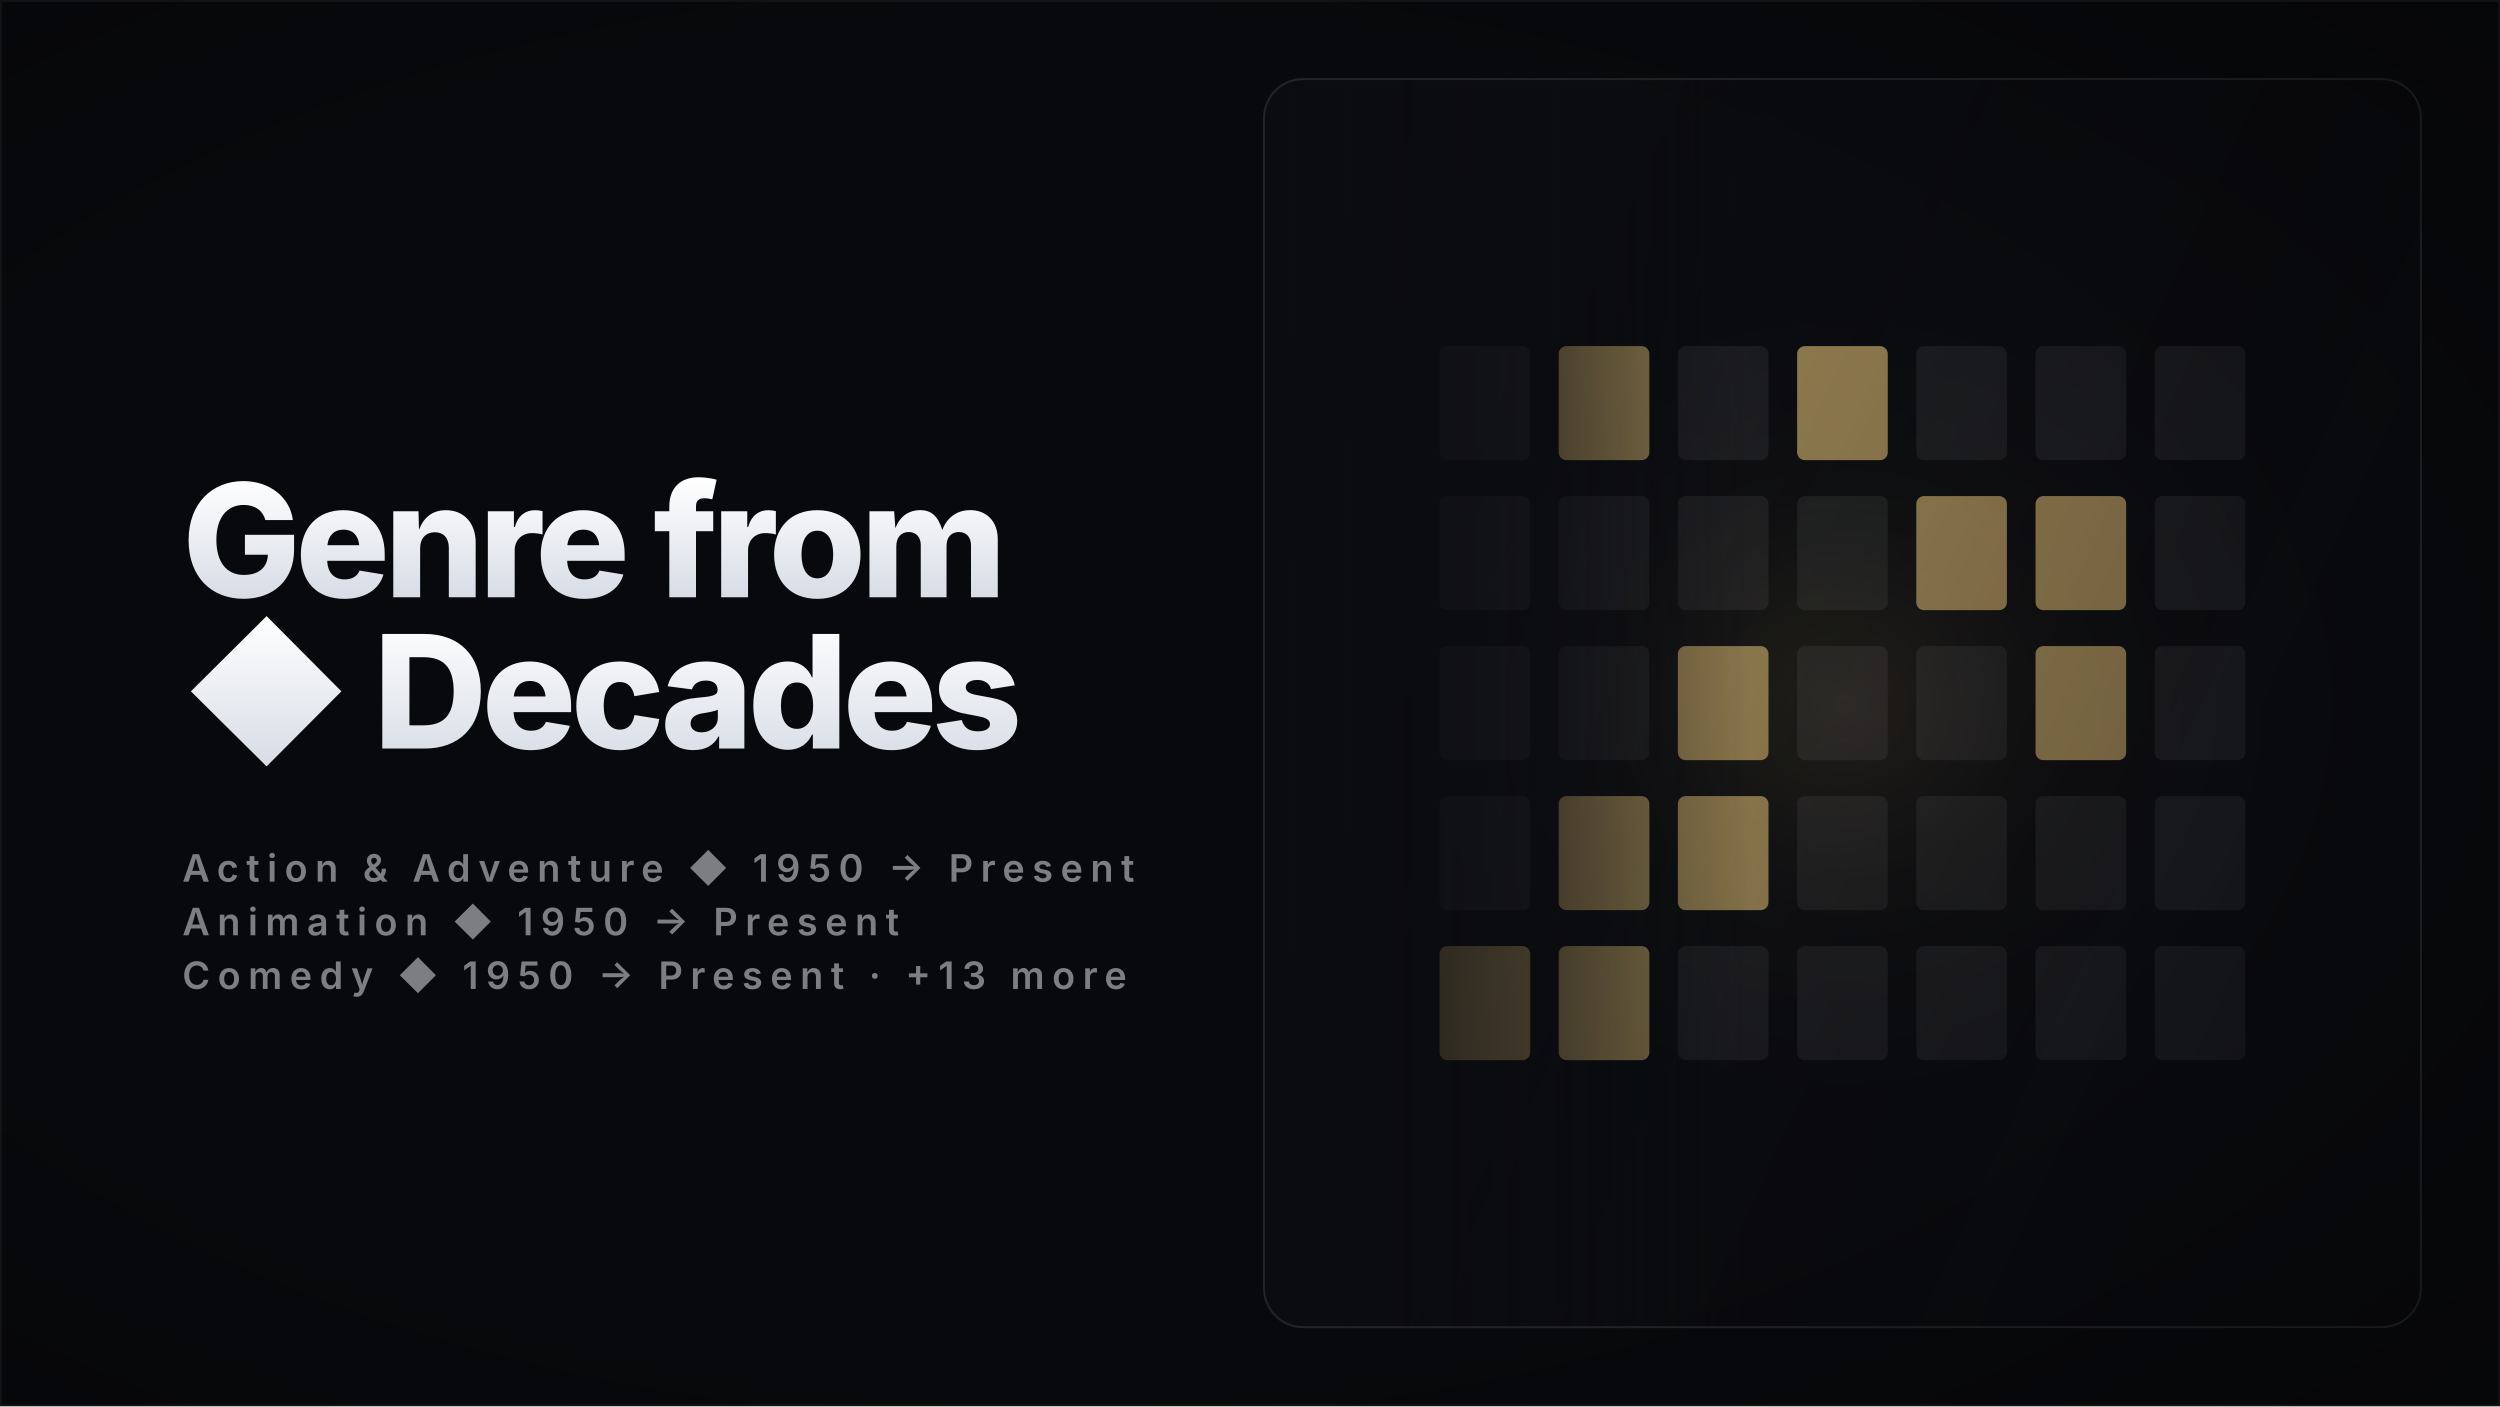
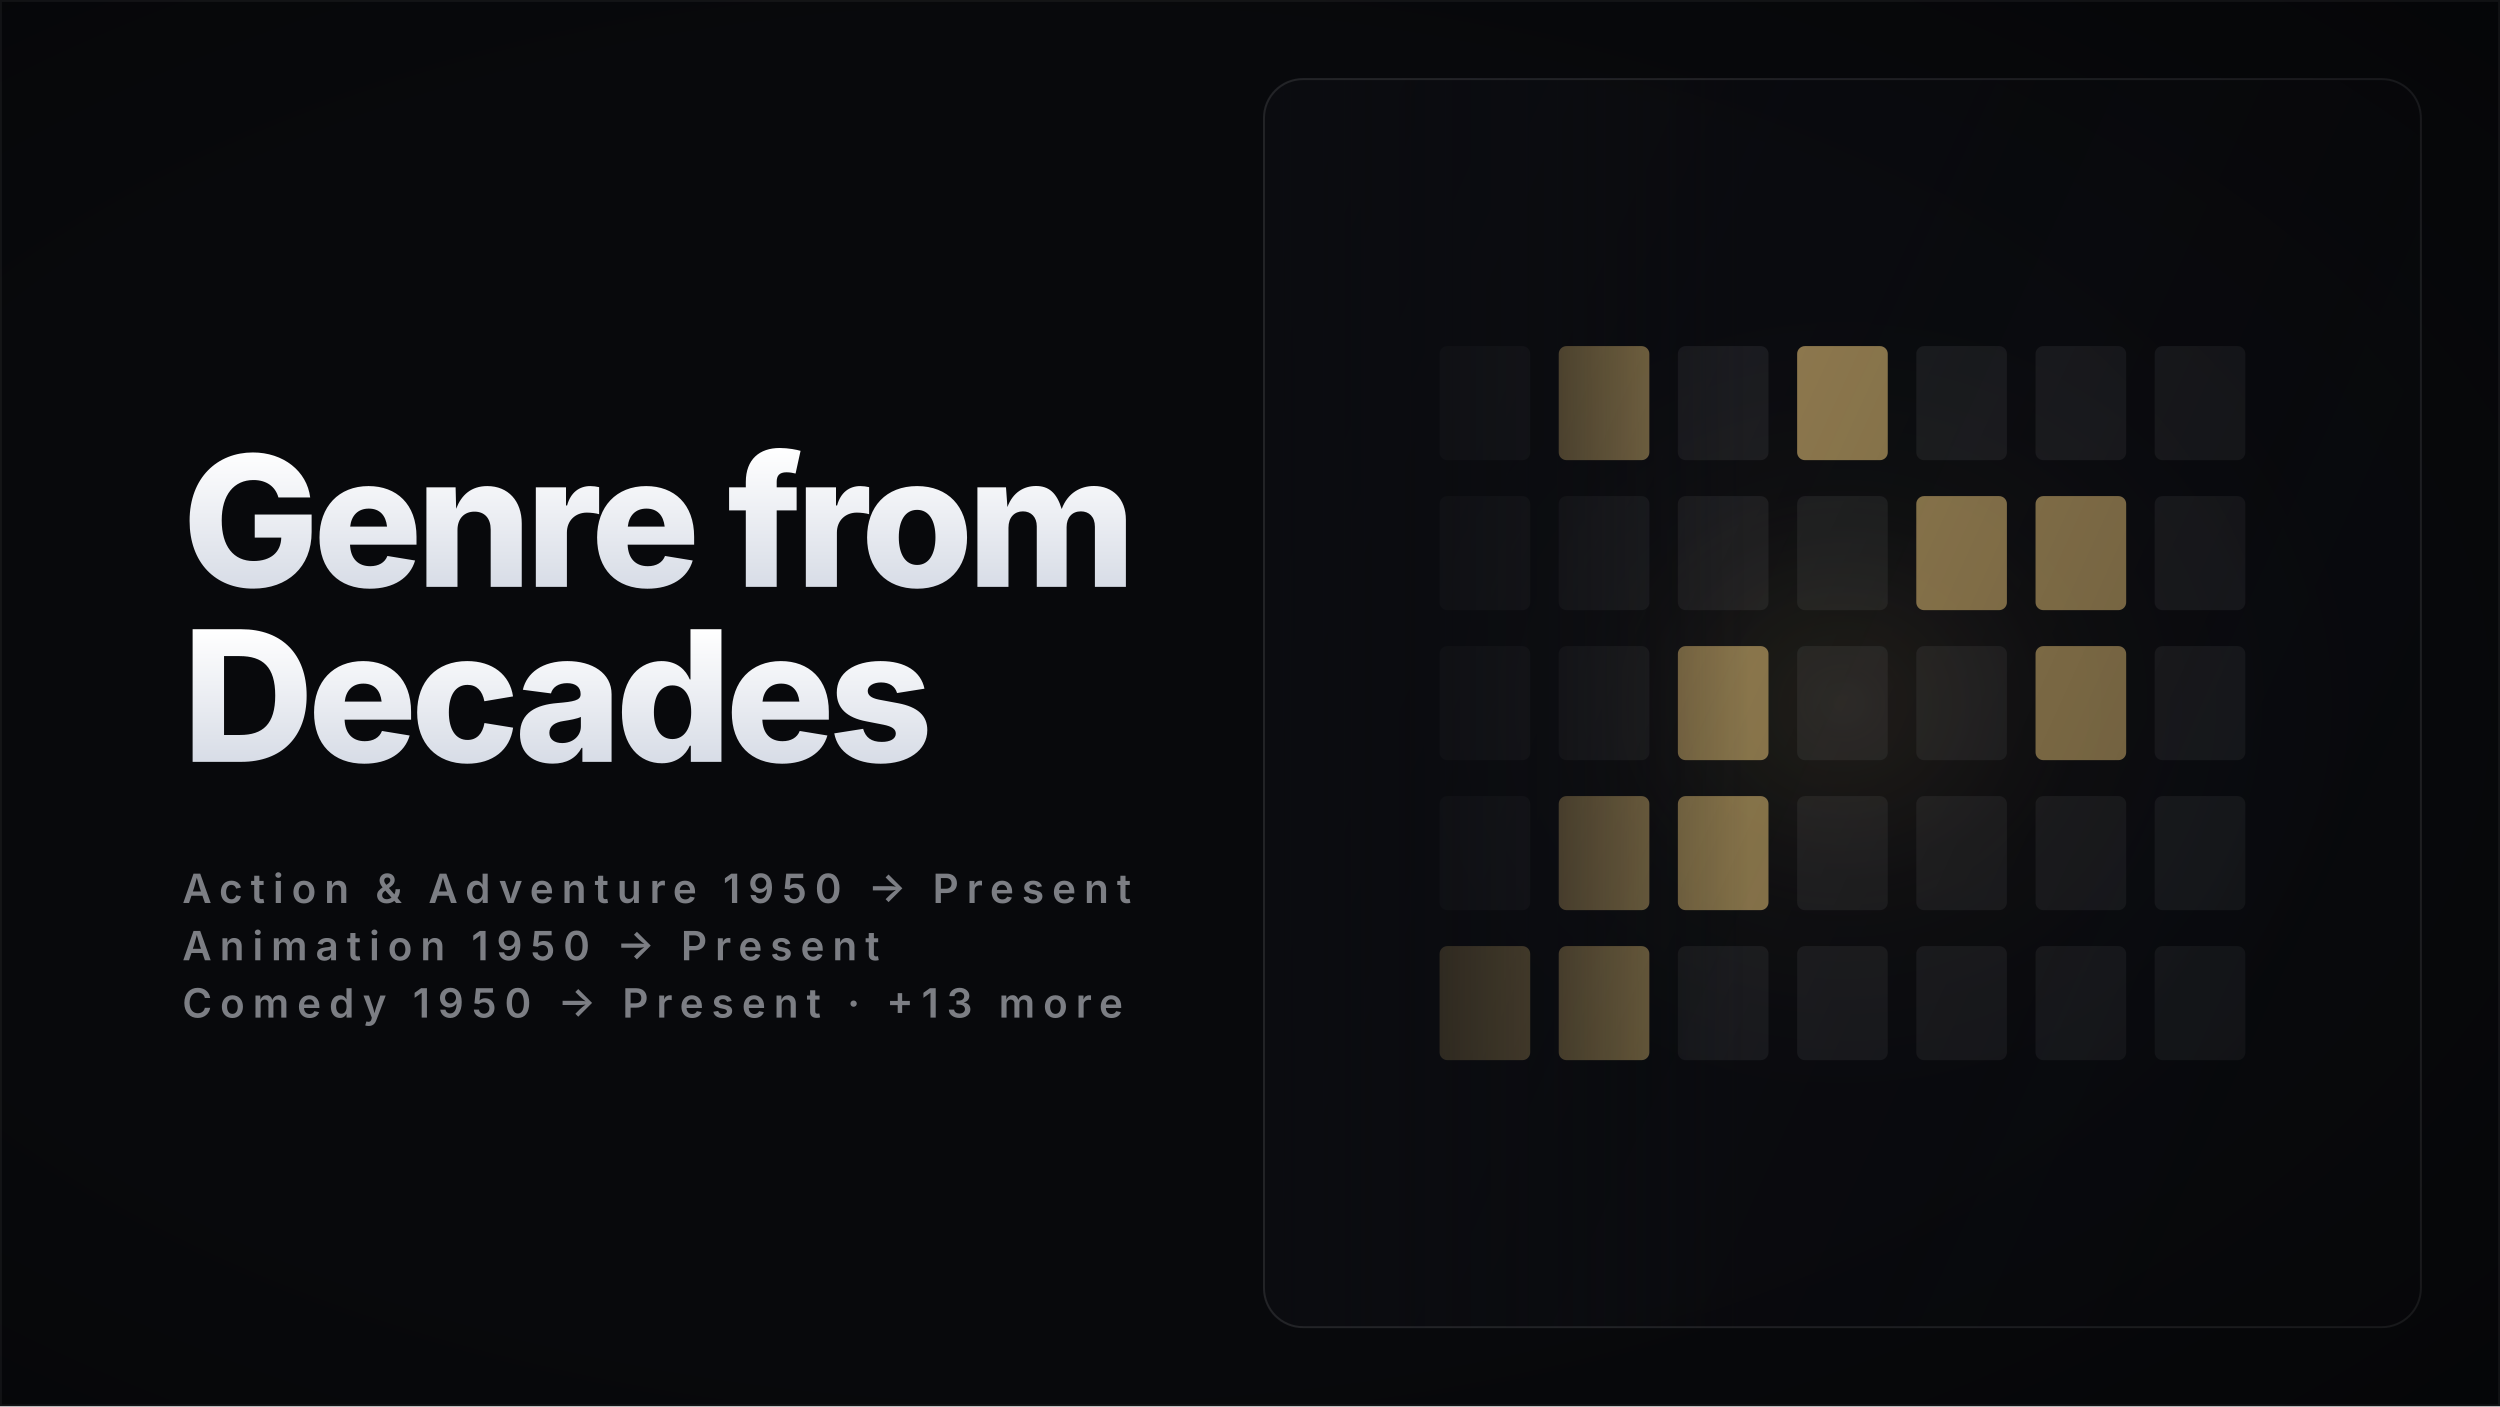
- <svg xmlns="http://www.w3.org/2000/svg" width="1920" height="1080" viewBox="0 0 1920 1080" role="img" aria-label="Genre from ◆ Decades — shows collection cover" shape-rendering="geometricPrecision" text-rendering="geometricPrecision">
+ <svg xmlns="http://www.w3.org/2000/svg" width="1920" height="1080" viewBox="0 0 1920 1080" role="img" aria-label="Genre from Decades — shows collection cover" shape-rendering="geometricPrecision" text-rendering="geometricPrecision">
  <defs>
    <linearGradient id="titleFill" x1="0" y1="0" x2="0" y2="1">
      <stop offset="0" stop-color="#FFFFFF" />
      <stop offset="1" stop-color="#D7DCE6" />
    </linearGradient>
    <linearGradient id="feather" x1="0" y1="0" x2="1" y2="0">
      <stop offset="0" stop-color="#0B0C10" stop-opacity="1" />
      <stop offset="0.6" stop-color="#0B0C10" stop-opacity="0.55" />
      <stop offset="1" stop-color="#0B0C10" stop-opacity="0" />
    </linearGradient>
    <linearGradient id="panelShade" x1="0" y1="0" x2="1" y2="0.5">
      <stop offset="0" stop-color="rgba(6,7,10,0)" />
      <stop offset="1" stop-color="rgba(6,7,10,0.42)" />
    </linearGradient>
    <radialGradient id="vignette" cx="0.42" cy="0.5" r="0.85">
      <stop offset="0.55" stop-color="rgba(0,0,0,0)" />
      <stop offset="1" stop-color="rgba(0,0,0,0.45)" />
    </radialGradient>
    <clipPath id="cardClip">
      <rect x="970" y="60" width="890" height="960" rx="30" />
    </clipPath>
    <linearGradient id="ivoryS" x1="0" y1="0" x2="1" y2="1">
      <stop offset="0" stop-color="#FFFFFF" />
      <stop offset="1" stop-color="#9AA2B4" />
    </linearGradient>
    <radialGradient id="glow" cx="0.5" cy="0.5" r="0.5">
      <stop offset="0" stop-color="#C8A96A" stop-opacity="0.26" />
      <stop offset="0.55" stop-color="#C8A96A" stop-opacity="0.05" />
      <stop offset="1" stop-color="#C8A96A" stop-opacity="0" />
    </radialGradient>
    <linearGradient id="beamG" x1="0" y1="0" x2="0" y2="1">
      <stop offset="0" stop-color="#FFFFFF" stop-opacity="0.34" />
      <stop offset="1" stop-color="#FFFFFF" stop-opacity="0" />
    </linearGradient>
    <linearGradient id="barG" x1="0" y1="1" x2="0" y2="0">
      <stop offset="0" stop-color="#3A3F4D" />
      <stop offset="0.6" stop-color="#C9CEDB" />
      <stop offset="1" stop-color="#FFFFFF" />
    </linearGradient>
    <linearGradient id="colG" x1="0" y1="1" x2="0" y2="0">
      <stop offset="0" stop-color="#4A5060" stop-opacity="0.85" />
      <stop offset="1" stop-color="#E8ECF4" />
    </linearGradient>
    <radialGradient id="disc" cx="0.38" cy="0.34" r="0.75">
      <stop offset="0" stop-color="#FFFFFF" stop-opacity="0.9" />
      <stop offset="1" stop-color="#C8A96A" stop-opacity="0.12" />
    </radialGradient>
    <style>
      .glow { animation: glowPulse 11s ease-in-out infinite; }
      @keyframes glowPulse { 0%,100% { opacity: 0.68; } 50% { opacity: 1; } }
      @media (prefers-reduced-motion: reduce) { .glow { animation: none; } }
    </style>
  </defs>
  <rect x="0" y="0" width="1920" height="1080" fill="#08090C" />
  <rect x="970" y="60" width="890" height="960" rx="30" fill="#0B0C10" />
  <g clip-path="url(#cardClip)">
    <g transform="translate(2830 0) scale(-1 1)">
      <rect x="1084.6" y="242" width="660.8" height="596" rx="16" fill="url(#glow)" class="glow" opacity="0.6" />
      <rect x="1105.6" y="265.8" width="69.6" height="87.6" rx="6" fill="rgba(255,255,255,0.08)" opacity="1" />
      <rect x="1197.1" y="265.8" width="69.6" height="87.6" rx="6" fill="rgba(255,255,255,0.08)" opacity="1" />
      <rect x="1288.7" y="265.8" width="69.6" height="87.6" rx="6" fill="rgba(255,255,255,0.08)" opacity="1" />
      <rect x="1380.2" y="265.8" width="69.6" height="87.6" rx="6" fill="#C8A96A" opacity="0.85" />
      <rect x="1471.8" y="265.8" width="69.6" height="87.6" rx="6" fill="rgba(255,255,255,0.08)" opacity="1" />
      <rect x="1563.3" y="265.8" width="69.6" height="87.6" rx="6" fill="#C8A96A" opacity="0.85" />
      <rect x="1654.8" y="265.8" width="69.6" height="87.6" rx="6" fill="rgba(255,255,255,0.08)" opacity="1" />
      <rect x="1105.6" y="381" width="69.6" height="87.6" rx="6" fill="rgba(255,255,255,0.08)" opacity="1" />
      <rect x="1197.1" y="381" width="69.6" height="87.6" rx="6" fill="#C8A96A" opacity="0.85" />
      <rect x="1288.7" y="381" width="69.6" height="87.6" rx="6" fill="#C8A96A" opacity="0.85" />
      <rect x="1380.2" y="381" width="69.6" height="87.6" rx="6" fill="rgba(255,255,255,0.08)" opacity="1" />
      <rect x="1471.8" y="381" width="69.6" height="87.6" rx="6" fill="rgba(255,255,255,0.08)" opacity="1" />
      <rect x="1563.3" y="381" width="69.6" height="87.6" rx="6" fill="rgba(255,255,255,0.08)" opacity="1" />
      <rect x="1654.8" y="381" width="69.6" height="87.6" rx="6" fill="rgba(255,255,255,0.08)" opacity="1" />
      <rect x="1105.6" y="496.2" width="69.6" height="87.6" rx="6" fill="rgba(255,255,255,0.08)" opacity="1" />
      <rect x="1197.1" y="496.2" width="69.6" height="87.6" rx="6" fill="#C8A96A" opacity="0.85" />
      <rect x="1288.7" y="496.2" width="69.6" height="87.6" rx="6" fill="rgba(255,255,255,0.08)" opacity="1" />
      <rect x="1380.2" y="496.2" width="69.6" height="87.6" rx="6" fill="rgba(255,255,255,0.08)" opacity="1" />
      <rect x="1471.8" y="496.2" width="69.6" height="87.6" rx="6" fill="#C8A96A" opacity="0.85" />
      <rect x="1563.3" y="496.2" width="69.6" height="87.6" rx="6" fill="rgba(255,255,255,0.08)" opacity="1" />
      <rect x="1654.8" y="496.2" width="69.6" height="87.6" rx="6" fill="rgba(255,255,255,0.08)" opacity="1" />
      <rect x="1105.6" y="611.4" width="69.6" height="87.6" rx="6" fill="rgba(255,255,255,0.08)" opacity="1" />
      <rect x="1197.1" y="611.4" width="69.6" height="87.6" rx="6" fill="rgba(255,255,255,0.08)" opacity="1" />
      <rect x="1288.7" y="611.4" width="69.6" height="87.6" rx="6" fill="rgba(255,255,255,0.08)" opacity="1" />
      <rect x="1380.2" y="611.4" width="69.6" height="87.6" rx="6" fill="rgba(255,255,255,0.08)" opacity="1" />
      <rect x="1471.8" y="611.4" width="69.6" height="87.6" rx="6" fill="#C8A96A" opacity="0.85" />
      <rect x="1563.3" y="611.4" width="69.6" height="87.6" rx="6" fill="#C8A96A" opacity="0.85" />
      <rect x="1654.8" y="611.4" width="69.6" height="87.6" rx="6" fill="rgba(255,255,255,0.08)" opacity="1" />
      <rect x="1105.6" y="726.6" width="69.6" height="87.6" rx="6" fill="rgba(255,255,255,0.08)" opacity="1" />
      <rect x="1197.1" y="726.6" width="69.6" height="87.6" rx="6" fill="rgba(255,255,255,0.08)" opacity="1" />
      <rect x="1288.7" y="726.6" width="69.6" height="87.6" rx="6" fill="rgba(255,255,255,0.08)" opacity="1" />
      <rect x="1380.2" y="726.6" width="69.6" height="87.6" rx="6" fill="rgba(255,255,255,0.08)" opacity="1" />
      <rect x="1471.8" y="726.6" width="69.6" height="87.6" rx="6" fill="rgba(255,255,255,0.08)" opacity="1" />
      <rect x="1563.3" y="726.6" width="69.6" height="87.6" rx="6" fill="#C8A96A" opacity="0.85" />
      <rect x="1654.8" y="726.6" width="69.6" height="87.6" rx="6" fill="#C8A96A" opacity="0.85" />
    </g>
    <rect x="970" y="60" width="890" height="960" fill="url(#panelShade)" />
    <rect x="970" y="60" width="373.8" height="960" fill="url(#feather)" />
  </g>
  <rect x="970.75" y="60.75" width="888.5" height="958.5" rx="30" fill="none" stroke="rgba(255,255,255,0.10)" stroke-width="1.5" />
  <rect x="0" y="0" width="1920" height="1080" fill="url(#vignette)" />
  <g>
-     <text x="140" y="458.7" font-family="Inter" font-size="121" font-weight="800" letter-spacing="-4.24" fill="url(#titleFill)">Genre from</text>
-     <text x="140" y="574.9" font-family="Inter" font-size="121" font-weight="800" letter-spacing="-4.24" fill="url(#titleFill)">◆ Decades</text>
-     <text x="140" y="677.1" font-family="Inter" font-size="29" font-weight="600" letter-spacing="5.80" fill="rgba(231,235,243,0.52)">Action &amp; Adventure ◆ 1950 → Present</text>
-     <text x="140" y="718.3" font-family="Inter" font-size="29" font-weight="600" letter-spacing="5.80" fill="rgba(231,235,243,0.52)">Animation ◆ 1950 → Present</text>
-     <text x="140" y="759.5" font-family="Inter" font-size="29" font-weight="600" letter-spacing="5.80" fill="rgba(231,235,243,0.52)">Comedy ◆ 1950 → Present  ·  +13 more</text>
+     <text x="140" y="450.7" font-family="Inter" font-size="140" font-weight="800" letter-spacing="-4.90" fill="url(#titleFill)">Genre from</text>
+     <text x="140" y="585.1" font-family="Inter" font-size="140" font-weight="800" letter-spacing="-4.90" fill="url(#titleFill)">Decades</text>
+     <text x="140" y="693.5" font-family="Inter" font-size="31" font-weight="600" letter-spacing="6.20" fill="rgba(231,235,243,0.52)">Action &amp; Adventure 1950 → Present</text>
+     <text x="140" y="737.5" font-family="Inter" font-size="31" font-weight="600" letter-spacing="6.20" fill="rgba(231,235,243,0.52)">Animation 1950 → Present</text>
+     <text x="140" y="781.5" font-family="Inter" font-size="31" font-weight="600" letter-spacing="6.20" fill="rgba(231,235,243,0.52)">Comedy 1950 → Present  ·  +13 more</text>
  </g>
  <rect x="0.75" y="0.75" width="1918.5" height="1078.5" fill="none" stroke="rgba(255,255,255,0.05)" stroke-width="1.5" />
</svg>
